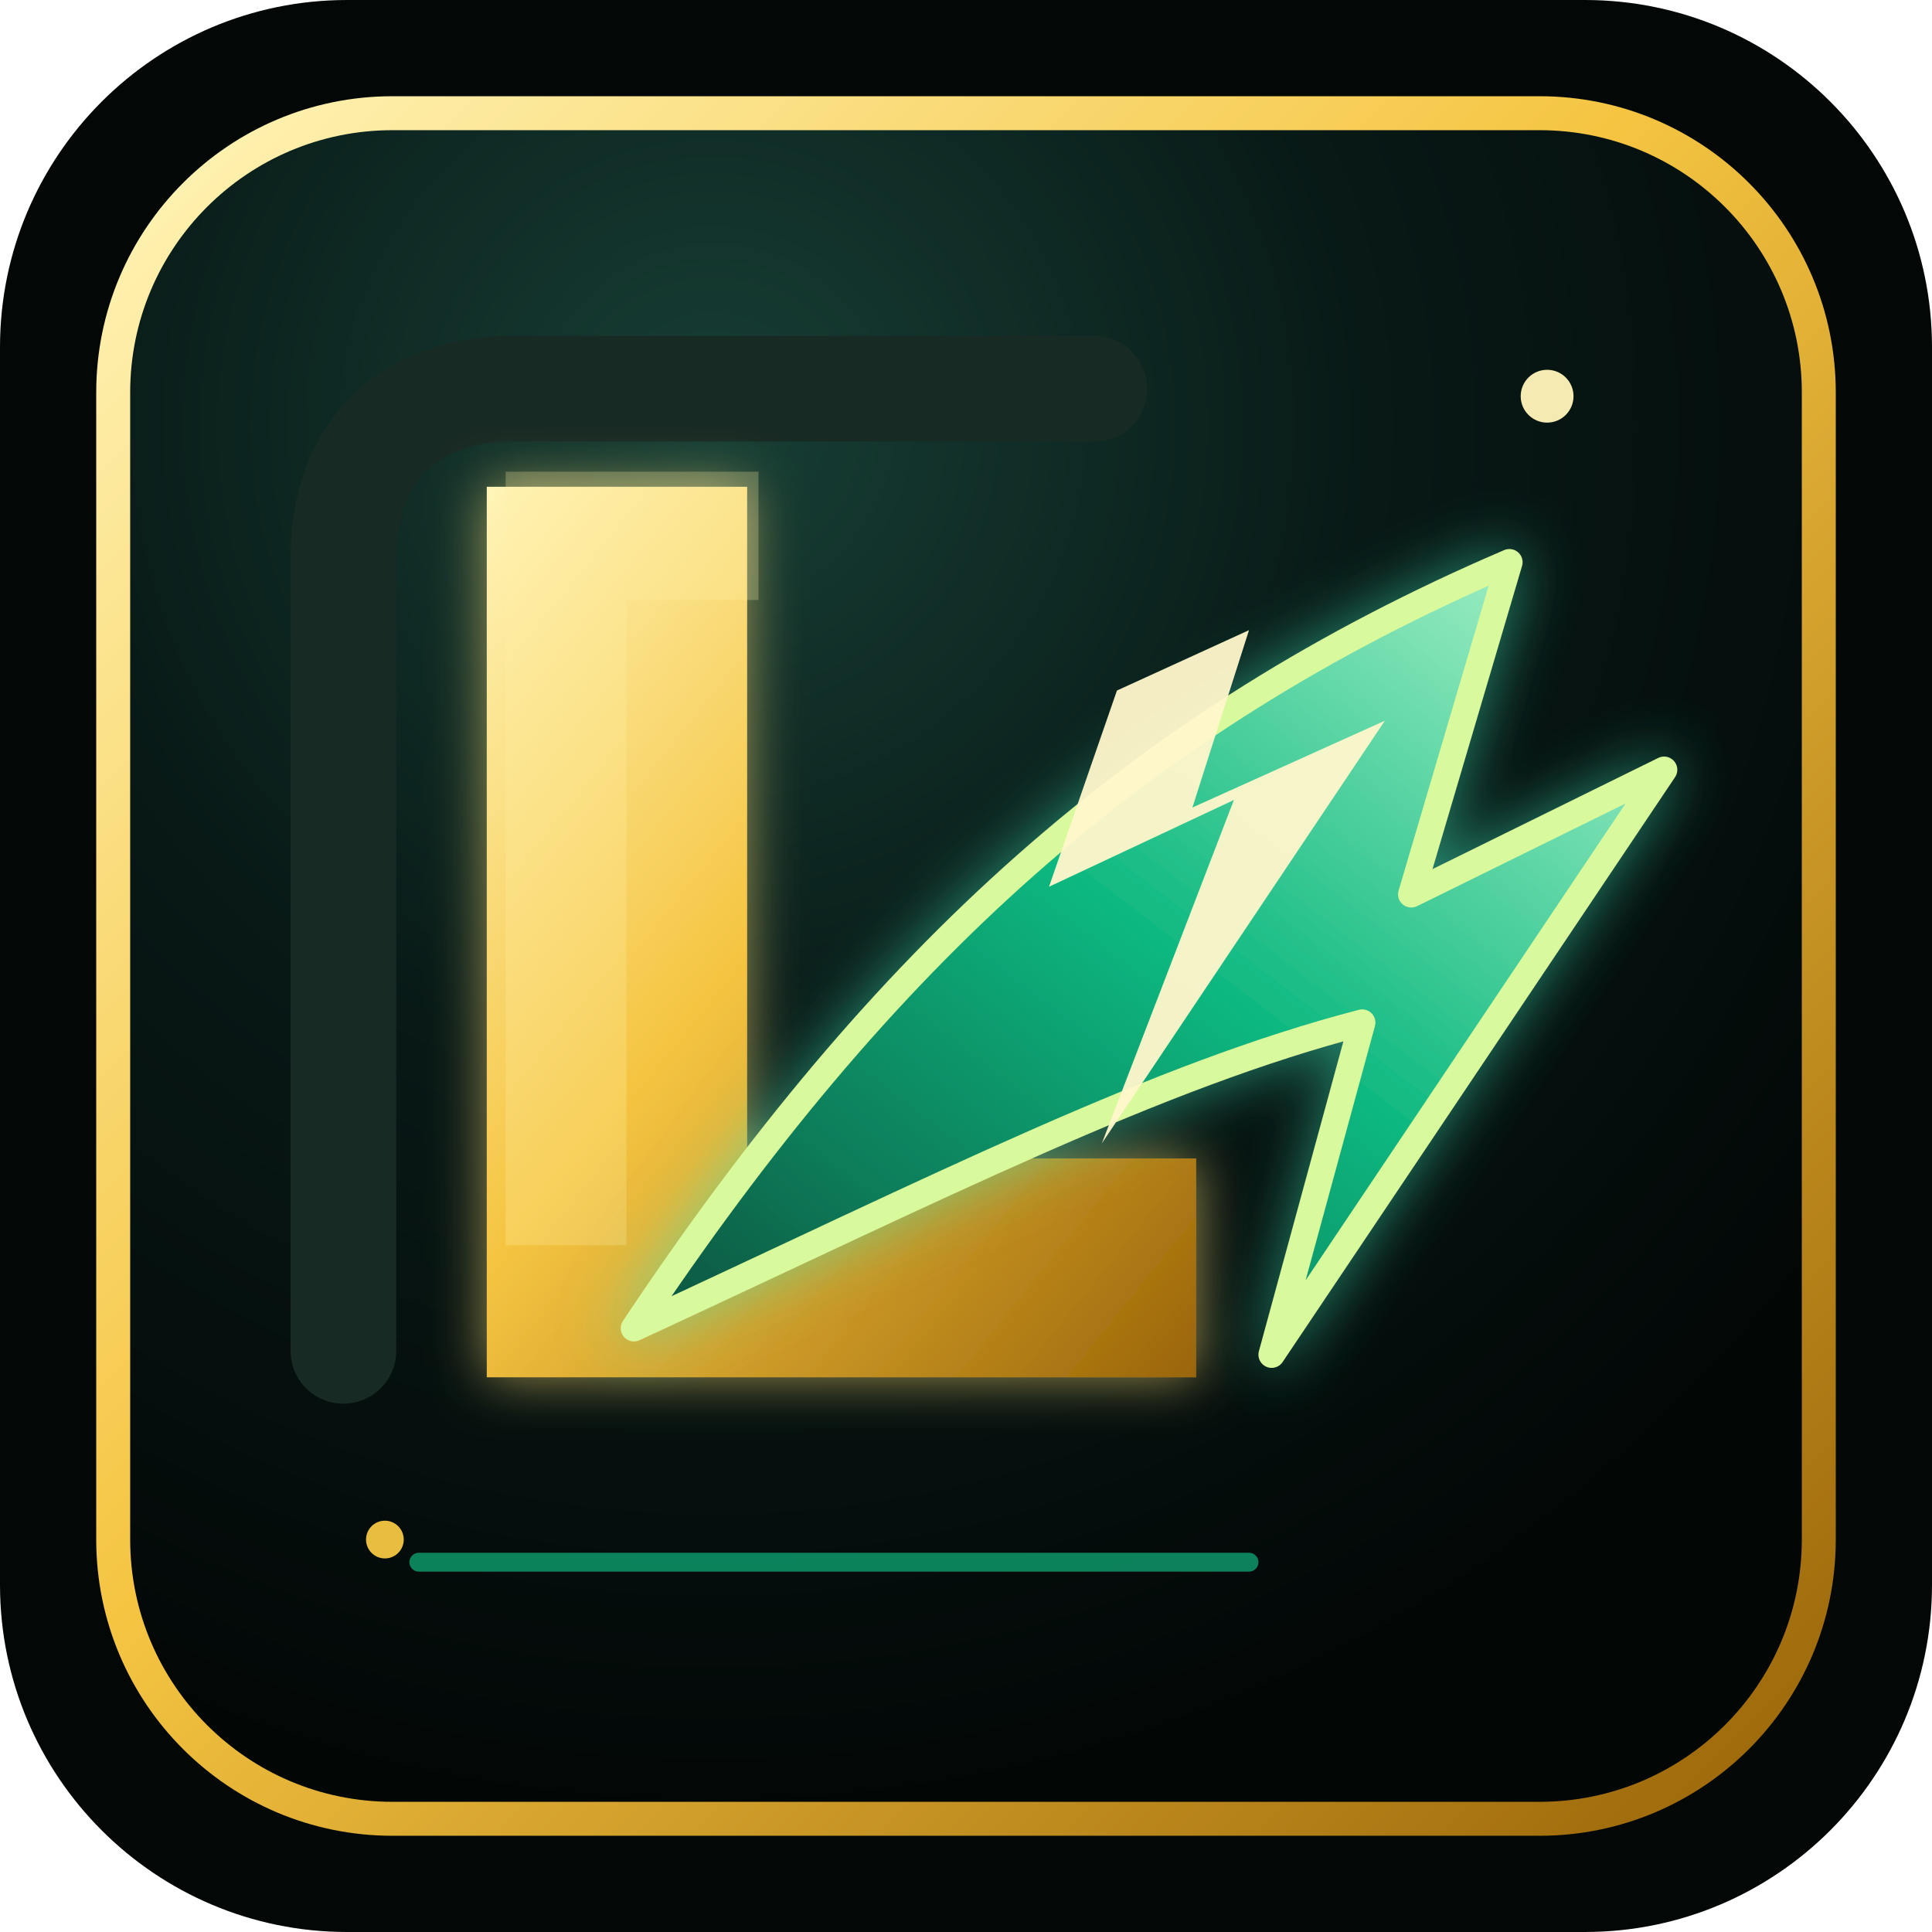
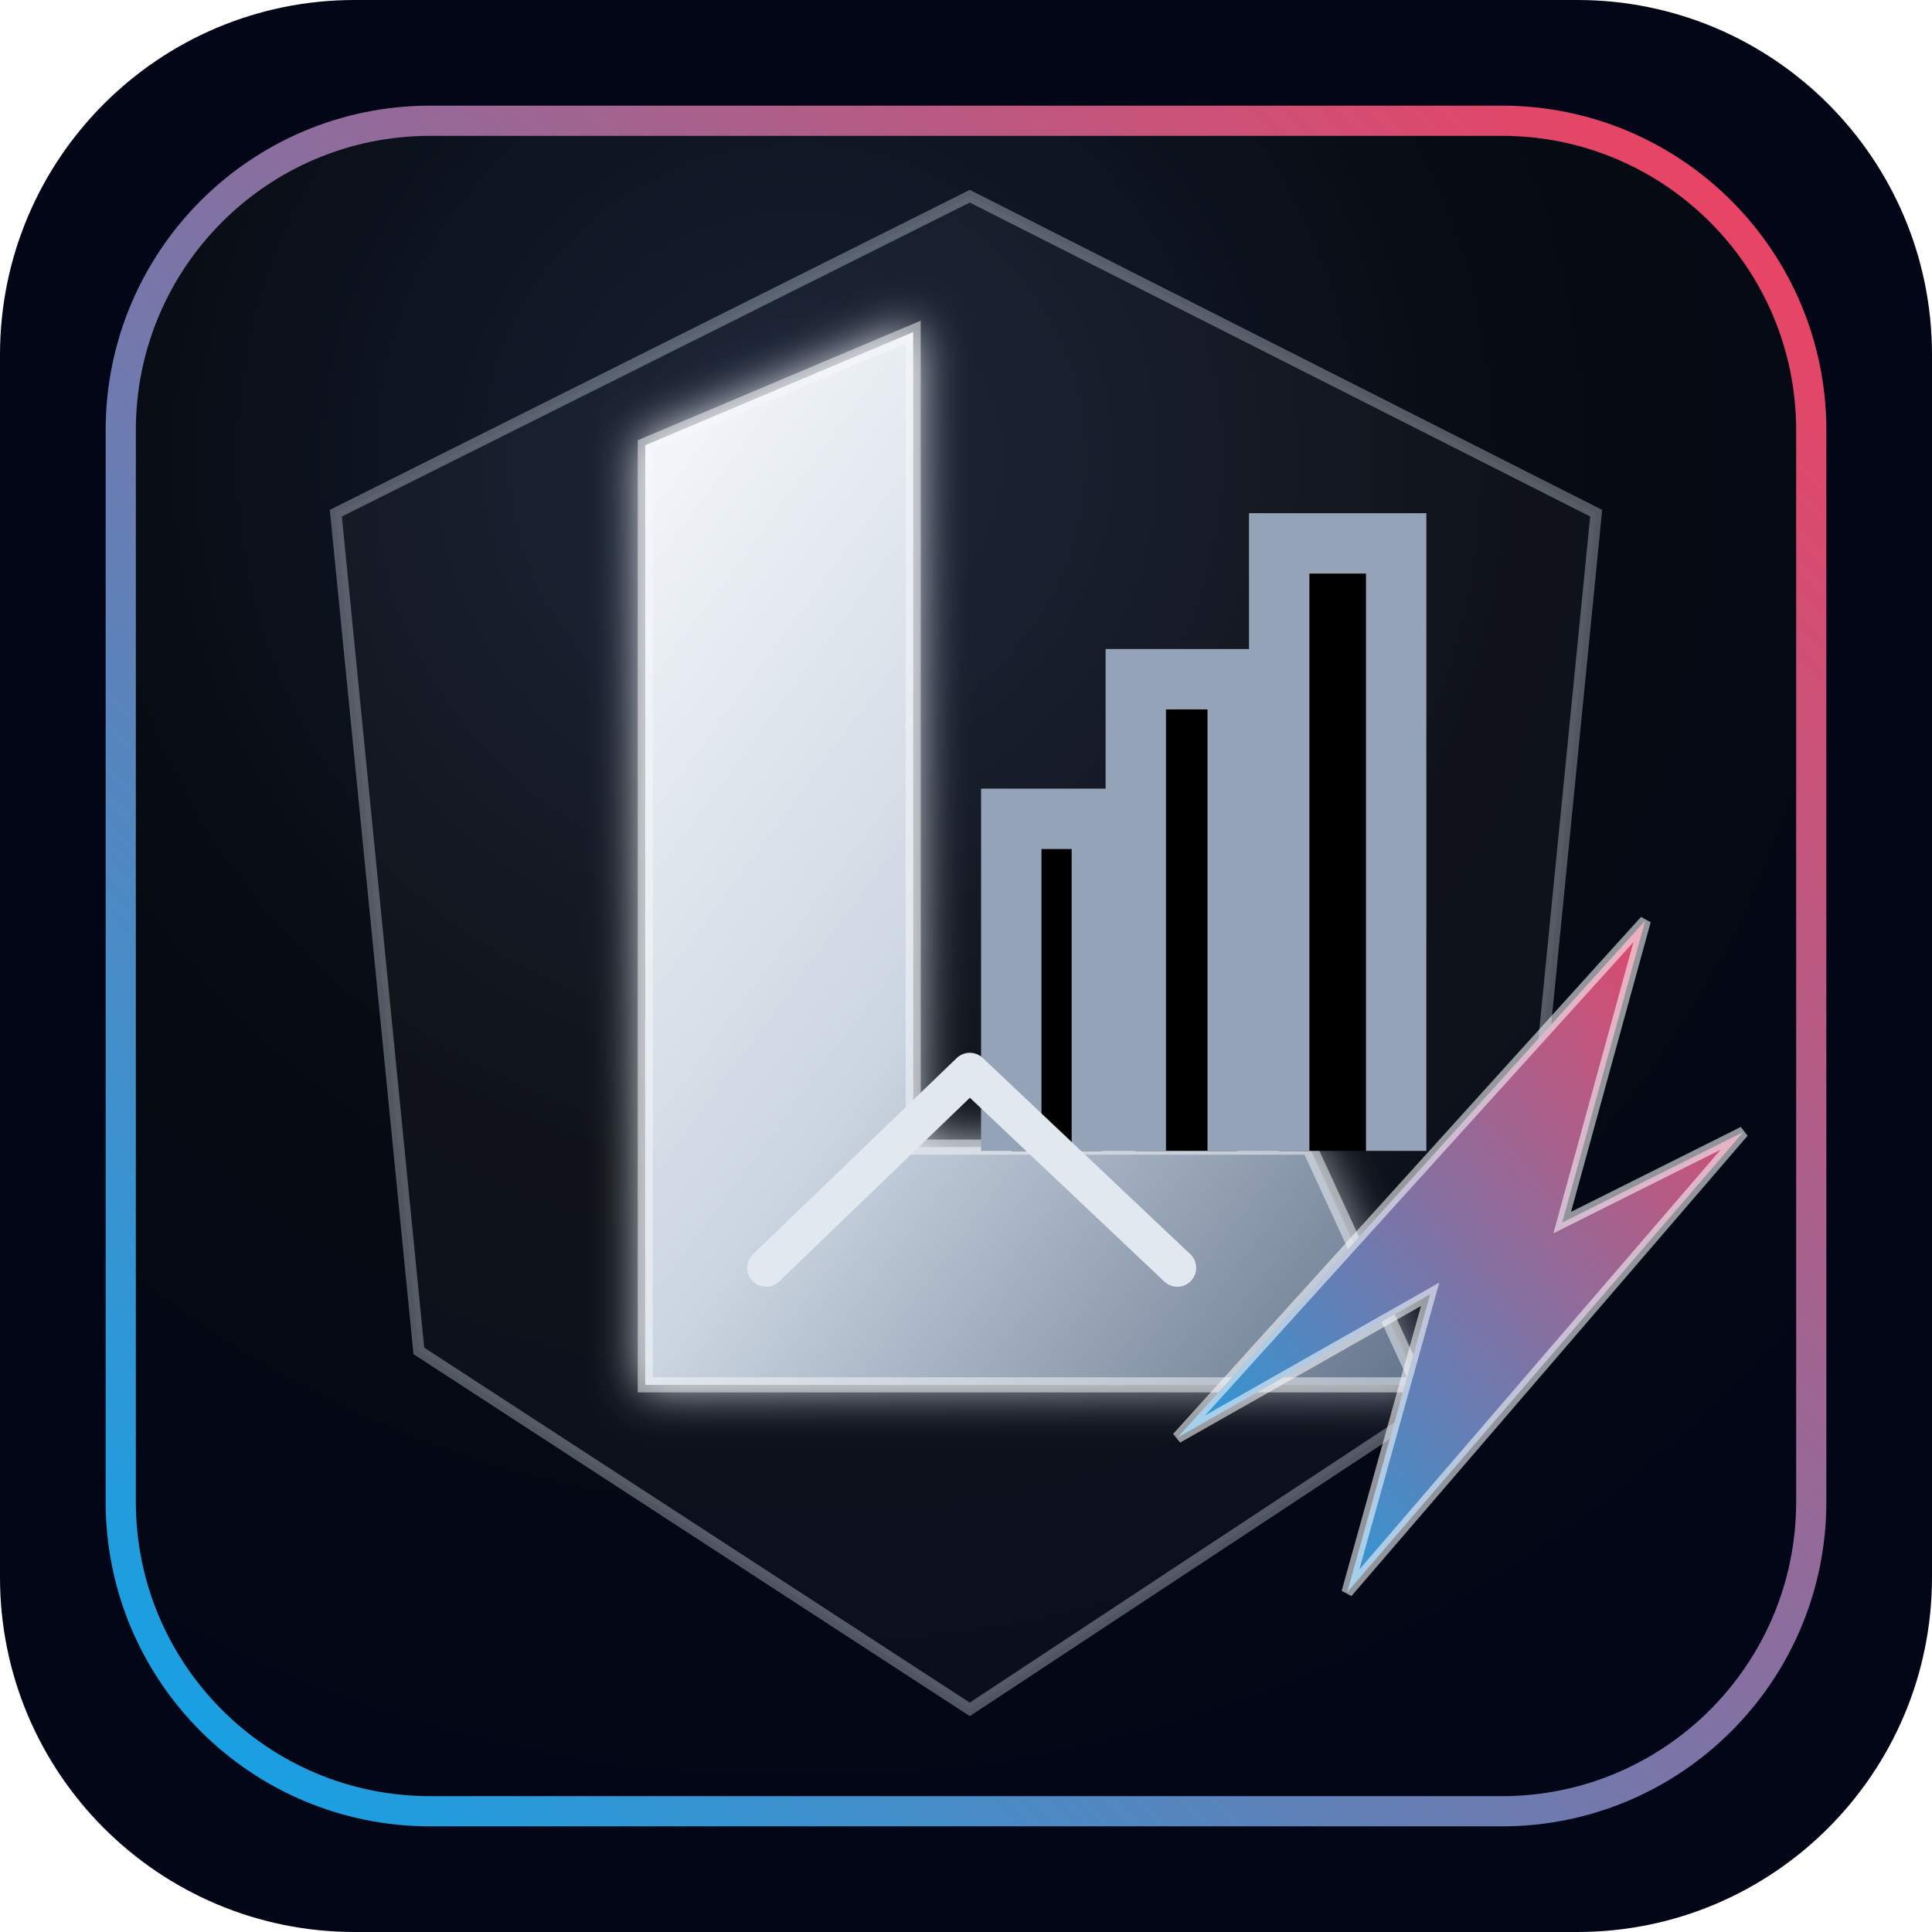
<svg xmlns="http://www.w3.org/2000/svg" viewBox="0 0 512 512" role="img" aria-label="LEGACY logo">
  <defs>
-     <linearGradient id="gold" x1="0" x2="1" y1="0" y2="1">
-       <stop offset="0" stop-color="#fff4b8" />
-       <stop offset="0.44" stop-color="#f5c542" />
-       <stop offset="1" stop-color="#9a6508" />
+     <linearGradient id="steel" x1="0" x2="1" y1="0" y2="1">
+       <stop offset="0" stop-color="#f8fafc" />
+       <stop offset="0.5" stop-color="#cbd5e1" />
+       <stop offset="1" stop-color="#64748b" />
    </linearGradient>
-     <linearGradient id="green" x1="0" x2="1" y1="1" y2="0">
-       <stop offset="0" stop-color="#064e3b" />
-       <stop offset="0.52" stop-color="#10b981" />
-       <stop offset="1" stop-color="#b7f7cf" />
+     <linearGradient id="signal" x1="0" x2="1" y1="1" y2="0">
+       <stop offset="0" stop-color="#0ea5e9" />
+       <stop offset="1" stop-color="#f43f5e" />
    </linearGradient>
-     <radialGradient id="glass" cx="35%" cy="18%" r="85%">
-       <stop offset="0" stop-color="#173f35" />
-       <stop offset="0.46" stop-color="#081916" />
-       <stop offset="1" stop-color="#020605" />
+     <radialGradient id="core" cx="40%" cy="20%" r="82%">
+       <stop offset="0" stop-color="#172033" />
+       <stop offset="0.52" stop-color="#070b12" />
+       <stop offset="1" stop-color="#020617" />
    </radialGradient>
-     <filter id="softGlow" x="-40%" y="-40%" width="180%" height="180%">
-       <feGaussianBlur stdDeviation="7" result="blur" />
-       <feColorMatrix in="blur" type="matrix" values="0 0 0 0 0.95 0 0 0 0 0.70 0 0 0 0 0.18 0 0 0 .62 0" />
+     <filter id="glow" x="-35%" y="-35%" width="170%" height="170%">
+       <feGaussianBlur stdDeviation="6" result="blur" />
      <feMerge>
-         <feMergeNode />
-         <feMergeNode in="SourceGraphic" />
-       </feMerge>
-     </filter>
-     <filter id="emeraldGlow" x="-40%" y="-40%" width="180%" height="180%">
-       <feGaussianBlur stdDeviation="8" result="blur" />
-       <feColorMatrix in="blur" type="matrix" values="0 0 0 0 0.05 0 0 0 0 0.85 0 0 0 0 0.52 0 0 0 .55 0" />
-       <feMerge>
-         <feMergeNode />
+         <feMergeNode in="blur" />
        <feMergeNode in="SourceGraphic" />
      </feMerge>
    </filter>
  </defs>
-   <rect width="512" height="512" rx="92" fill="#030706" />
-   <rect x="30" y="30" width="452" height="452" rx="74" fill="url(#glass)" stroke="url(#gold)" stroke-width="9" />
-   <path d="M91 358V148c0-28 17-45 45-45h154" fill="none" stroke="#182a24" stroke-width="28" stroke-linecap="round" />
-   <path d="M129 365V129h69v178h119v58H129Z" fill="url(#gold)" filter="url(#softGlow)" />
-   <path d="M134 125h67v34h-35v171h-32V125Z" fill="#fff0a6" opacity=".26" />
-   <path d="M168 352c66-99 134-161 232-203l-26 88 67-33-104 155 24-88c-54 14-111 43-193 81Z" fill="url(#green)" stroke="#d9f99d" stroke-width="7" stroke-linejoin="round" filter="url(#emeraldGlow)" />
-   <path d="M296 183l-18 52 49-23-35 91 75-112-51 23 15-47-35 16Z" fill="#fff7cc" opacity=".95" />
-   <path d="M94 396h326" stroke="url(#gold)" stroke-width="7" stroke-linecap="round" opacity=".88" />
-   <path d="M111 414h220" stroke="#10b981" stroke-width="5" stroke-linecap="round" opacity=".68" />
-   <circle cx="410" cy="105" r="7" fill="#fff4b8" opacity=".96" />
-   <circle cx="102" cy="408" r="5" fill="#f5c542" opacity=".95" />
+   <rect width="512" height="512" rx="94" fill="#020617" />
+   <rect x="32" y="32" width="448" height="448" rx="82" fill="url(#core)" stroke="url(#signal)" stroke-width="8" />
+   <path d="M257 52 423 136 401 358 257 453 111 358 89 136Z" fill="rgba(255,255,255,.035)" stroke="#cbd5e1" stroke-opacity=".38" stroke-width="3" />
+   <path d="M171 367V118l71-30v216h105l29 63H171Z" fill="url(#steel)" stroke="#f8fafc" stroke-opacity=".5" stroke-width="4" filter="url(#glow)" />
+   <path d="M268 305v-88h24v88m9 0V180h27v125m11 0V144h31v161" stroke="#94a3b8" stroke-width="16" />
+   <path d="M203 336 257 284 312 336" fill="none" stroke="#e2e8f0" stroke-width="10" stroke-linecap="round" stroke-linejoin="round" />
+   <path d="M312 381 436 244l-22 80 48-24-105 122 22-79Z" fill="url(#signal)" stroke="#f8fafc" stroke-opacity=".58" stroke-width="3" />
</svg>
